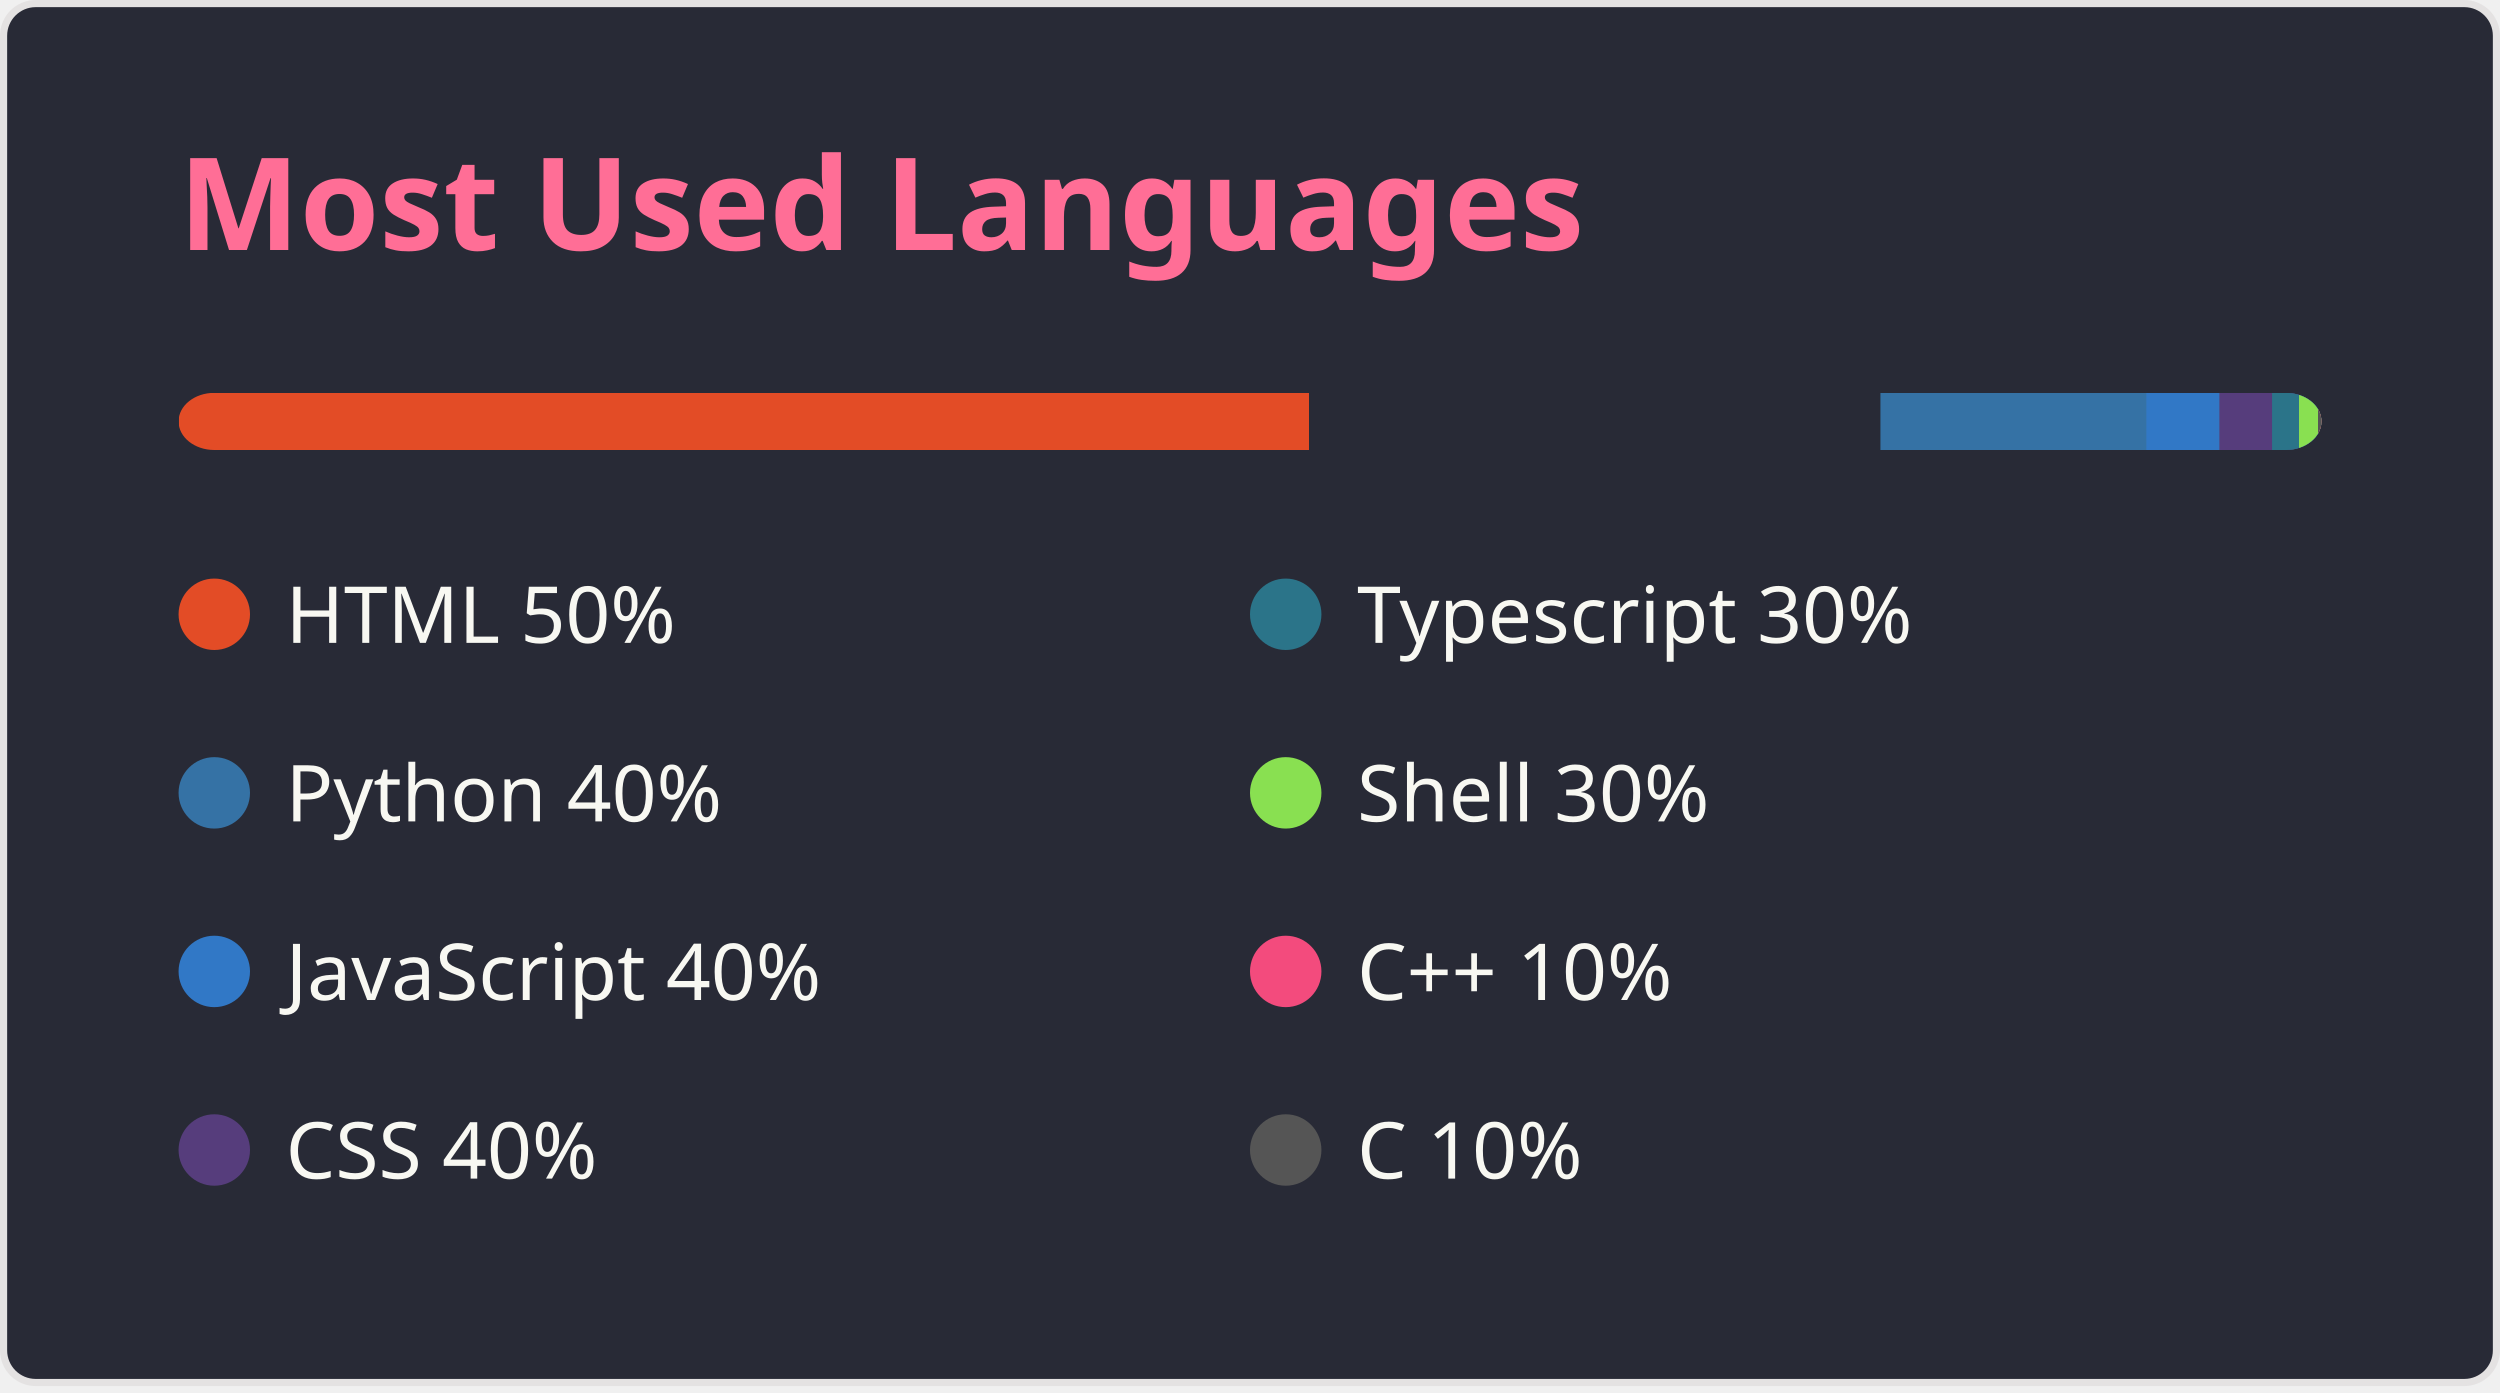
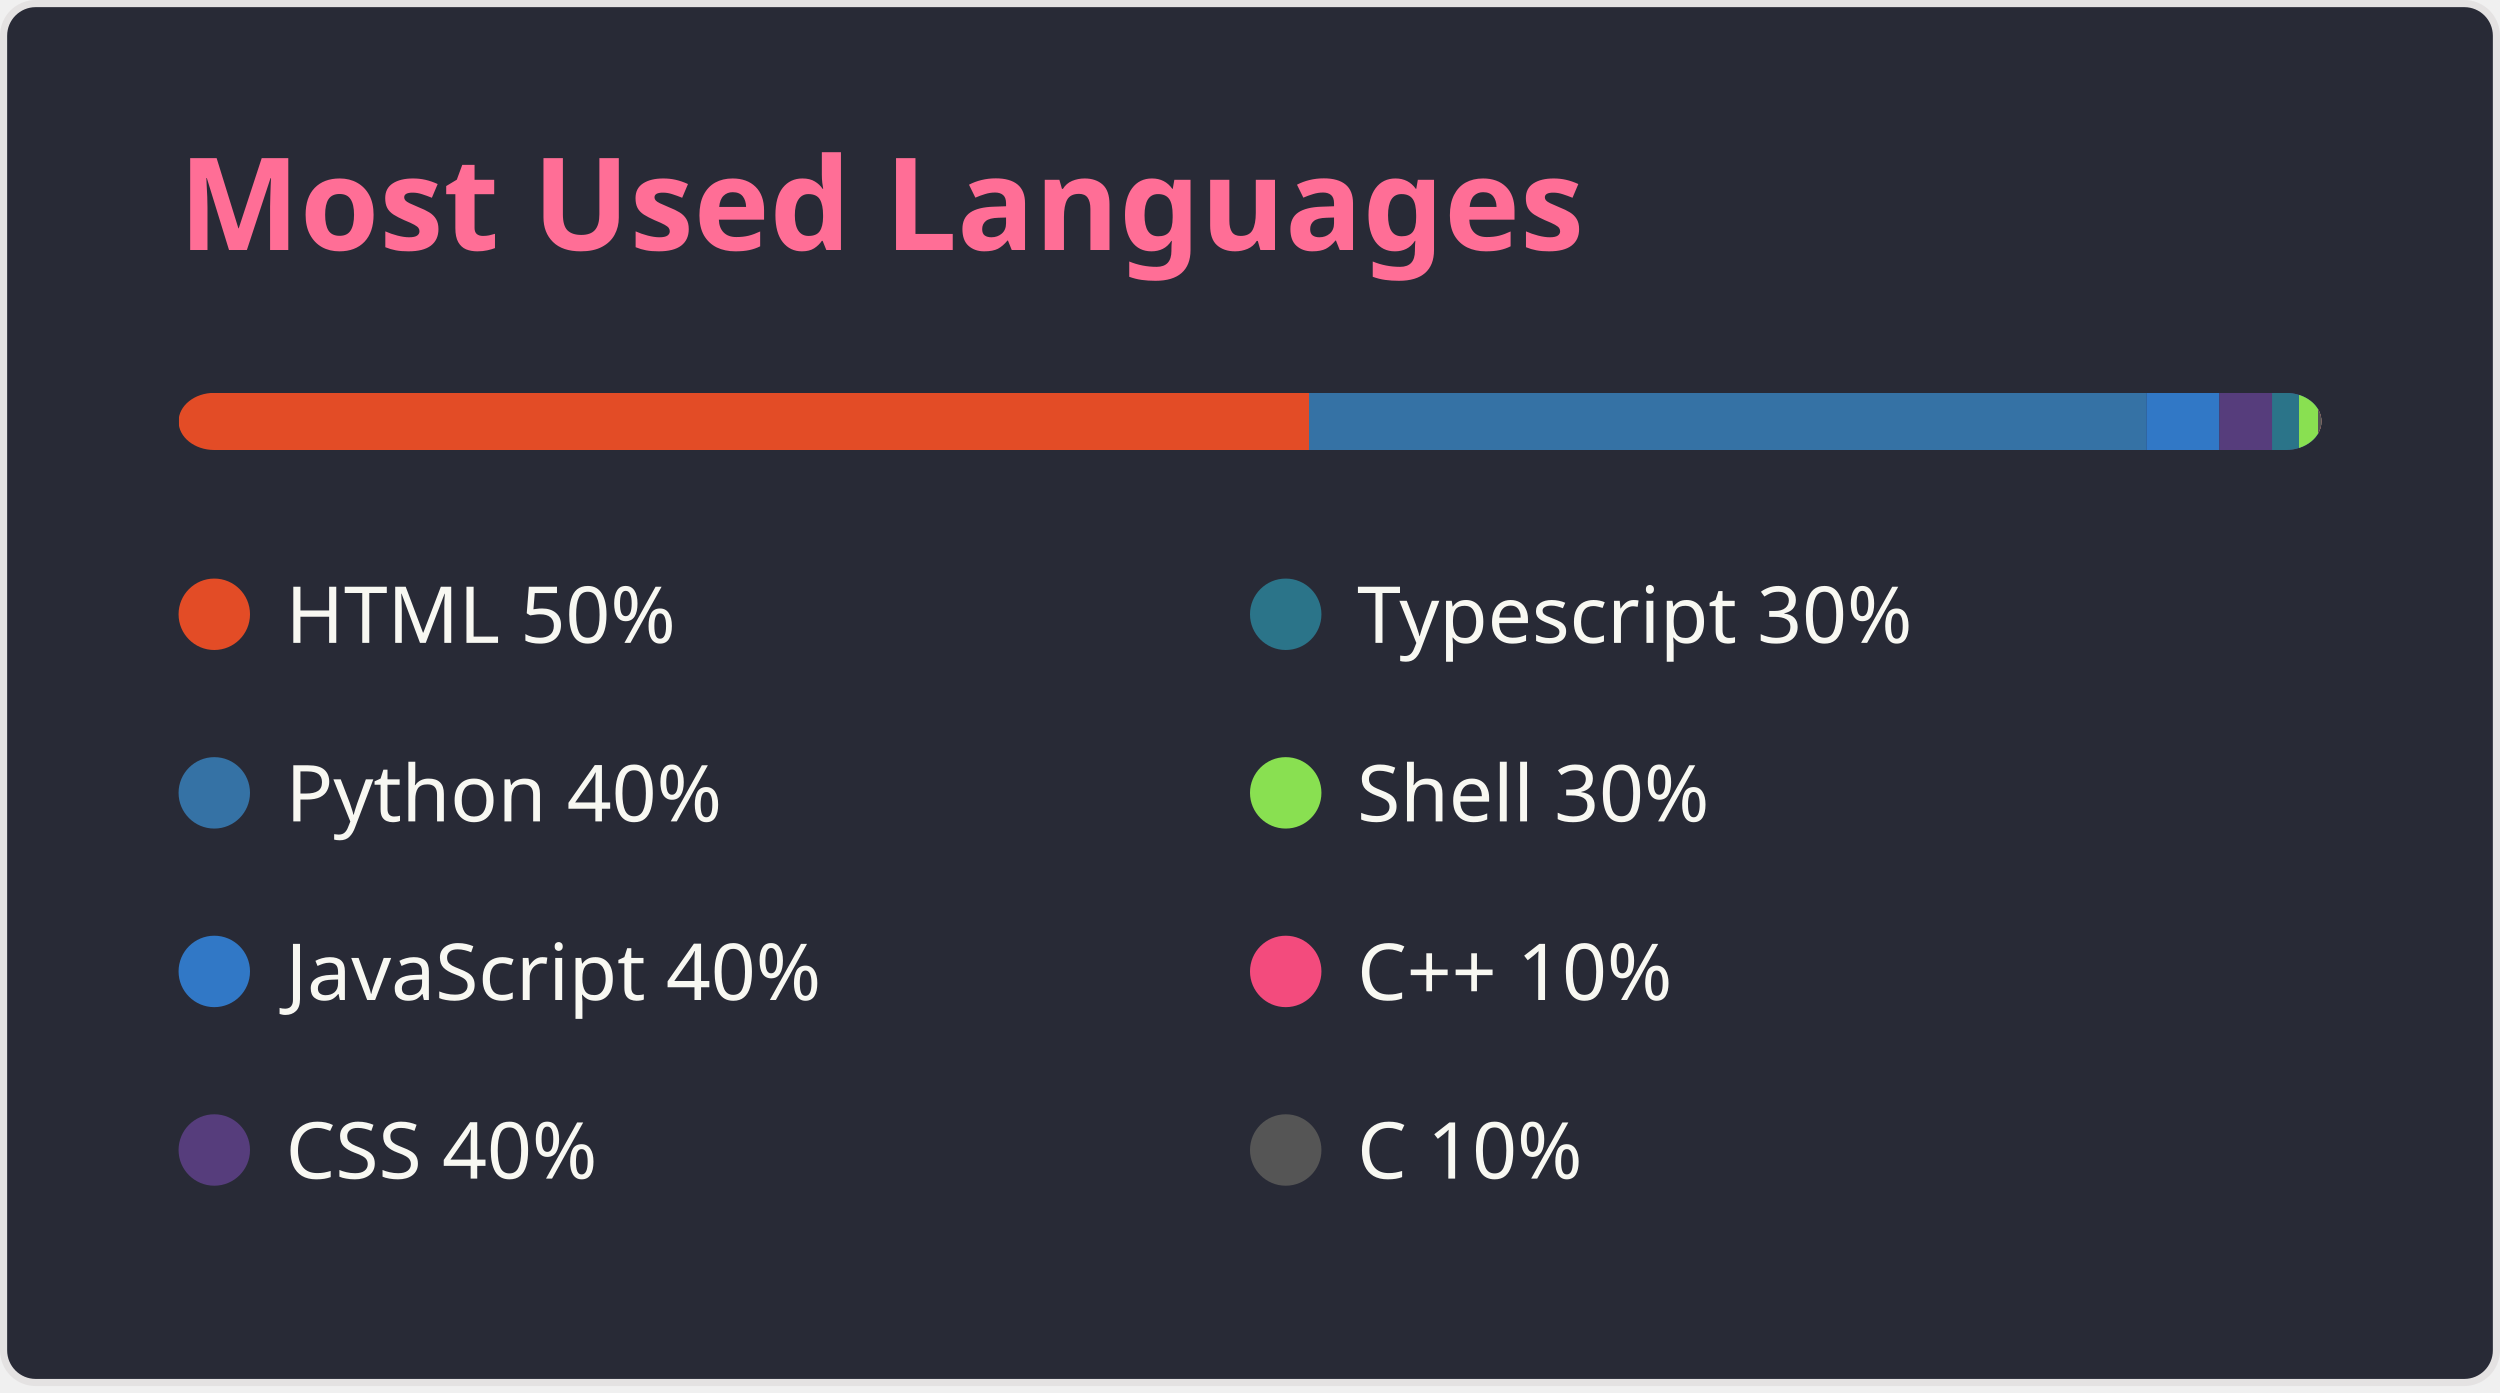
<svg xmlns="http://www.w3.org/2000/svg" width="350" height="195" viewBox="0 0 350 195" fill="none" role="img" aria-labelledby="descId">
  <style>
      .header {
        font: 600 18px 'Segoe UI', Ubuntu, Sans-Serif;
        fill: #ff6e96;
        animation: fadeInAnimation 0.8s ease-in-out forwards;
      }
      
      @supports(-moz-appearance: auto) {
        /* Selector detects Firefox */
        .header { font-size: 15.5px; }
      }
      .lang-name { font: 400 11px 'Segoe UI', Ubuntu, Sans-Serif; fill: #f8f8f2 }

      
/* Animations */
@keyframes scaleInAnimation {
  from {
    transform: translate(-5px, 5px) scale(0);
  }
  to {
    transform: translate(-5px, 5px) scale(1);
  }
}
@keyframes fadeInAnimation {
  from {
    opacity: 0;
  }
  to {
    opacity: 1;
  }
}

      * { animation-duration: 0s !important; animation-delay: 0s !important; }
    </style>
  <rect data-testid="card-bg" x="0.5" y="0.5" rx="4.5" height="99%" stroke="#e4e2e2" width="349" fill="#282a36" stroke-opacity="1" />
  <g data-testid="card-title" transform="translate(25, 35)">
    <g transform="translate(0, 0)">
      <text x="0" y="0" class="header" data-testid="header">Most Used Languages</text>
    </g>
  </g>
  <g data-testid="main-card-body" transform="translate(0, 55)">
    <svg data-testid="lang-items" x="25">
      <mask id="rect-mask">
        <rect x="0" y="0" width="300" height="8" fill="white" rx="5" />
      </mask>
      <rect mask="url(#rect-mask)" data-testid="lang-progress" x="0" y="0" width="158.26" height="8" fill="#e34c26" />
-       <rect mask="url(#rect-mask)" data-testid="lang-progress" x="238.26" y="0" width="117.23" height="8" fill="#3572A5" />
+       <rect mask="url(#rect-mask)" data-testid="lang-progress" x="158.26" y="0" width="117.23" height="8" fill="#3572A5" />
      <rect mask="url(#rect-mask)" data-testid="lang-progress" x="275.49" y="0" width="10.23" height="8" fill="#3178c6" />
      <rect mask="url(#rect-mask)" data-testid="lang-progress" x="285.72" y="0" width="17.37" height="8" fill="#563d7c" />
      <rect mask="url(#rect-mask)" data-testid="lang-progress" x="293.09" y="0" width="13.77" height="8" fill="#2b7489" />
      <rect mask="url(#rect-mask)" data-testid="lang-progress" x="296.86" y="0" width="12.66" height="8" fill="#89e051" />
      <rect mask="url(#rect-mask)" data-testid="lang-progress" x="299.52" y="0" width="5.24" height="8" fill="#f34b7d" />
      <rect mask="url(#rect-mask)" data-testid="lang-progress" x="299.52" y="0" width="5.25" height="8" fill="#555555" />
      <g transform="translate(0, 25)">
        <g transform="translate(0, 0)">
          <g transform="translate(0, 0)">
            <g>
              <circle cx="5" cy="6" r="5" fill="#e34c26" />
              <text data-testid="lang-name" x="15" y="10" class="lang-name">
    HTML 50%
  </text>
            </g>
          </g>
          <g transform="translate(0, 25)">
            <g>
              <circle cx="5" cy="6" r="5" fill="#3572A5" />
              <text data-testid="lang-name" x="15" y="10" class="lang-name">
    Python 40%
  </text>
            </g>
          </g>
          <g transform="translate(0, 50)">
            <g>
              <circle cx="5" cy="6" r="5" fill="#3178c6" />
              <text data-testid="lang-name" x="15" y="10" class="lang-name">
    JavaScript 40%
  </text>
            </g>
          </g>
          <g transform="translate(0, 75)">
            <g>
              <circle cx="5" cy="6" r="5" fill="#563d7c" />
              <text data-testid="lang-name" x="15" y="10" class="lang-name">
    CSS 40%
  </text>
            </g>
          </g>
        </g>
        <g transform="translate(150, 0)">
          <g transform="translate(0, 0)">
            <g>
              <circle cx="5" cy="6" r="5" fill="#2b7489" />
              <text data-testid="lang-name" x="15" y="10" class="lang-name">
    Typescript 30%
  </text>
            </g>
          </g>
          <g transform="translate(0, 25)">
            <g>
              <circle cx="5" cy="6" r="5" fill="#89e051" />
              <text data-testid="lang-name" x="15" y="10" class="lang-name">
    Shell 30%
  </text>
            </g>
          </g>
          <g transform="translate(0, 50)">
            <g>
              <circle cx="5" cy="6" r="5" fill="#f34b7d" />
              <text data-testid="lang-name" x="15" y="10" class="lang-name">
    C++ 10%
  </text>
            </g>
          </g>
        </g>
        <g transform="translate(150, 75)">
          <g>
            <circle cx="5" cy="6" r="5" fill="#555555" />
            <text data-testid="lang-name" x="15" y="10" class="lang-name">
    C 10%
  </text>
          </g>
        </g>
      </g>
    </svg>
  </g>
</svg>
